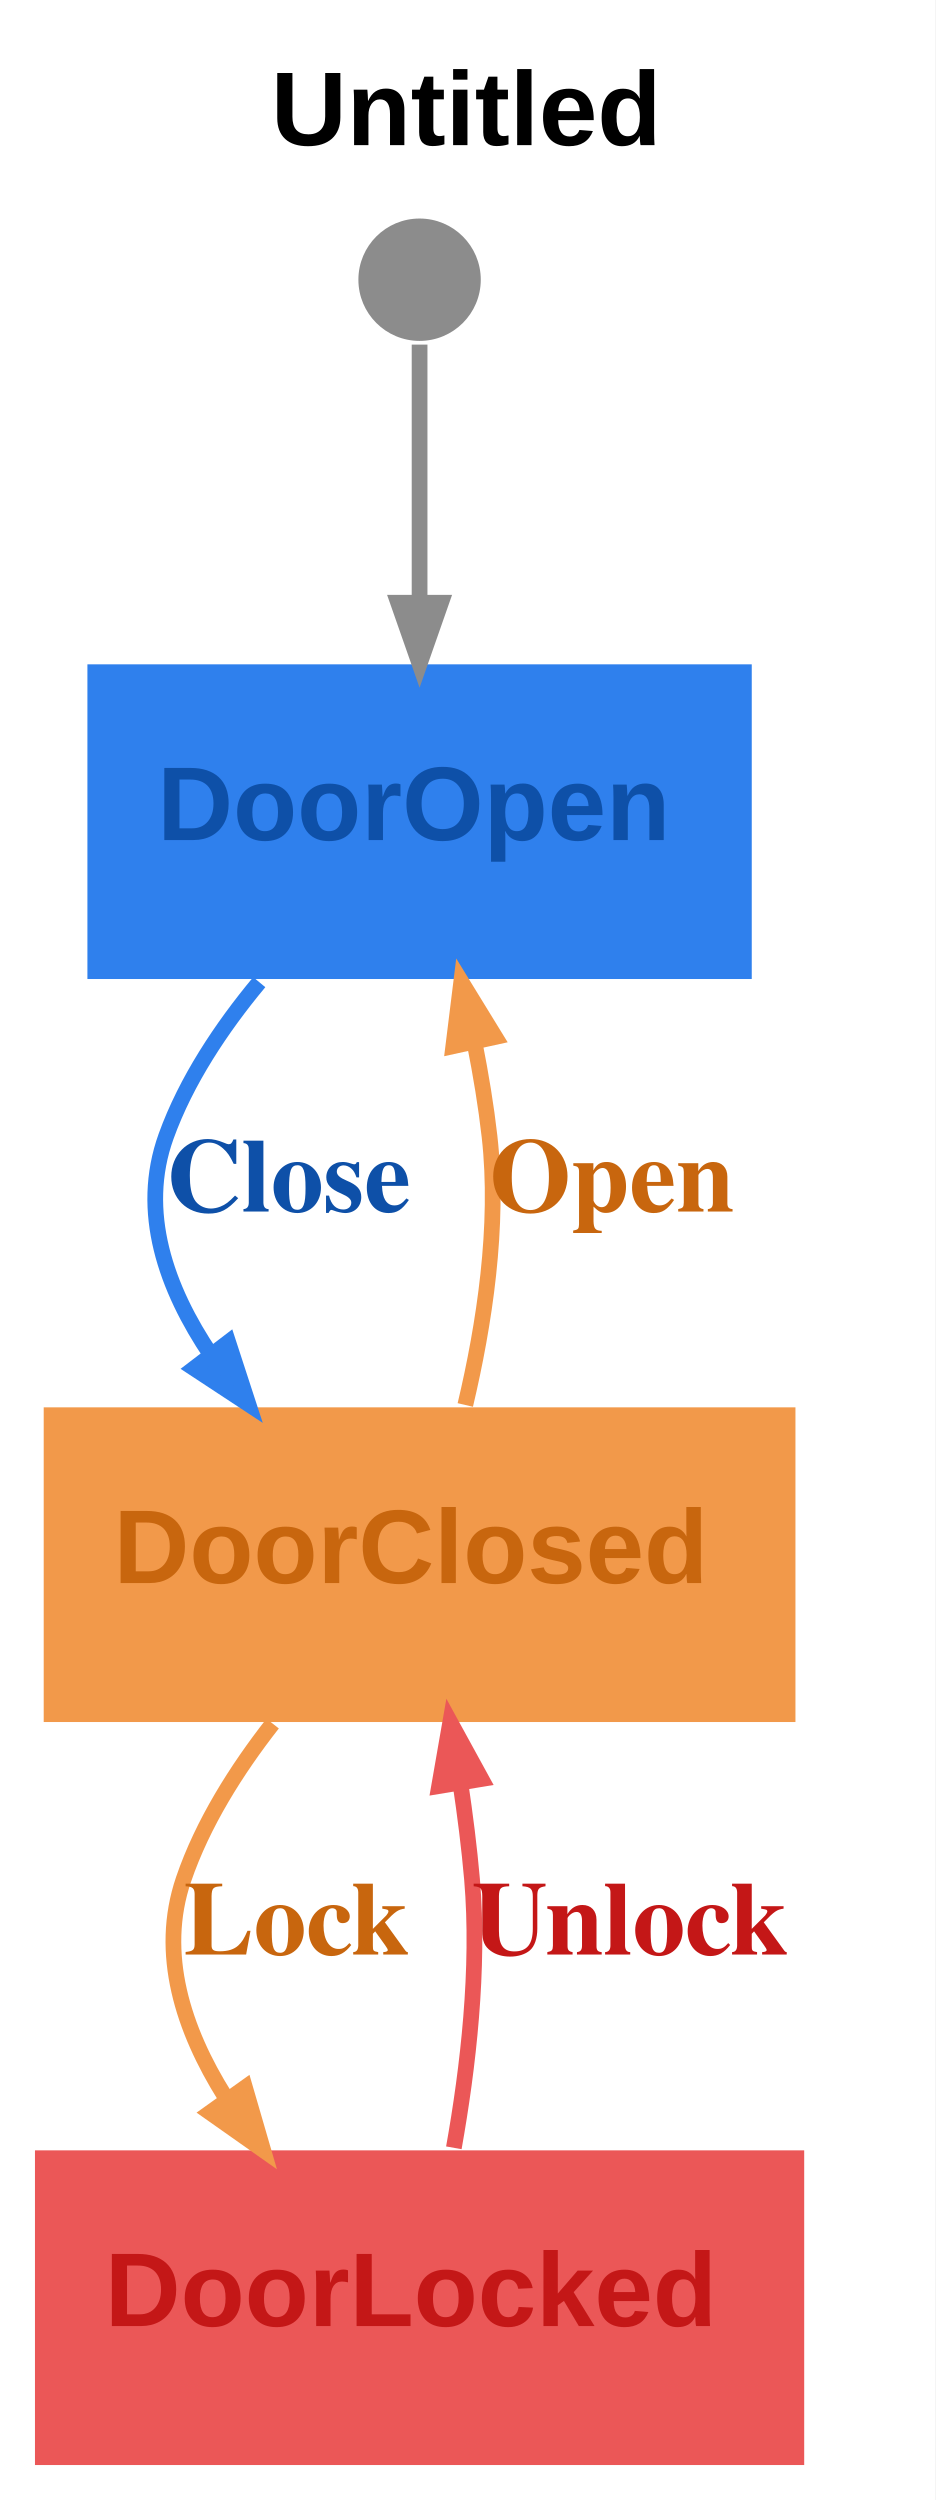
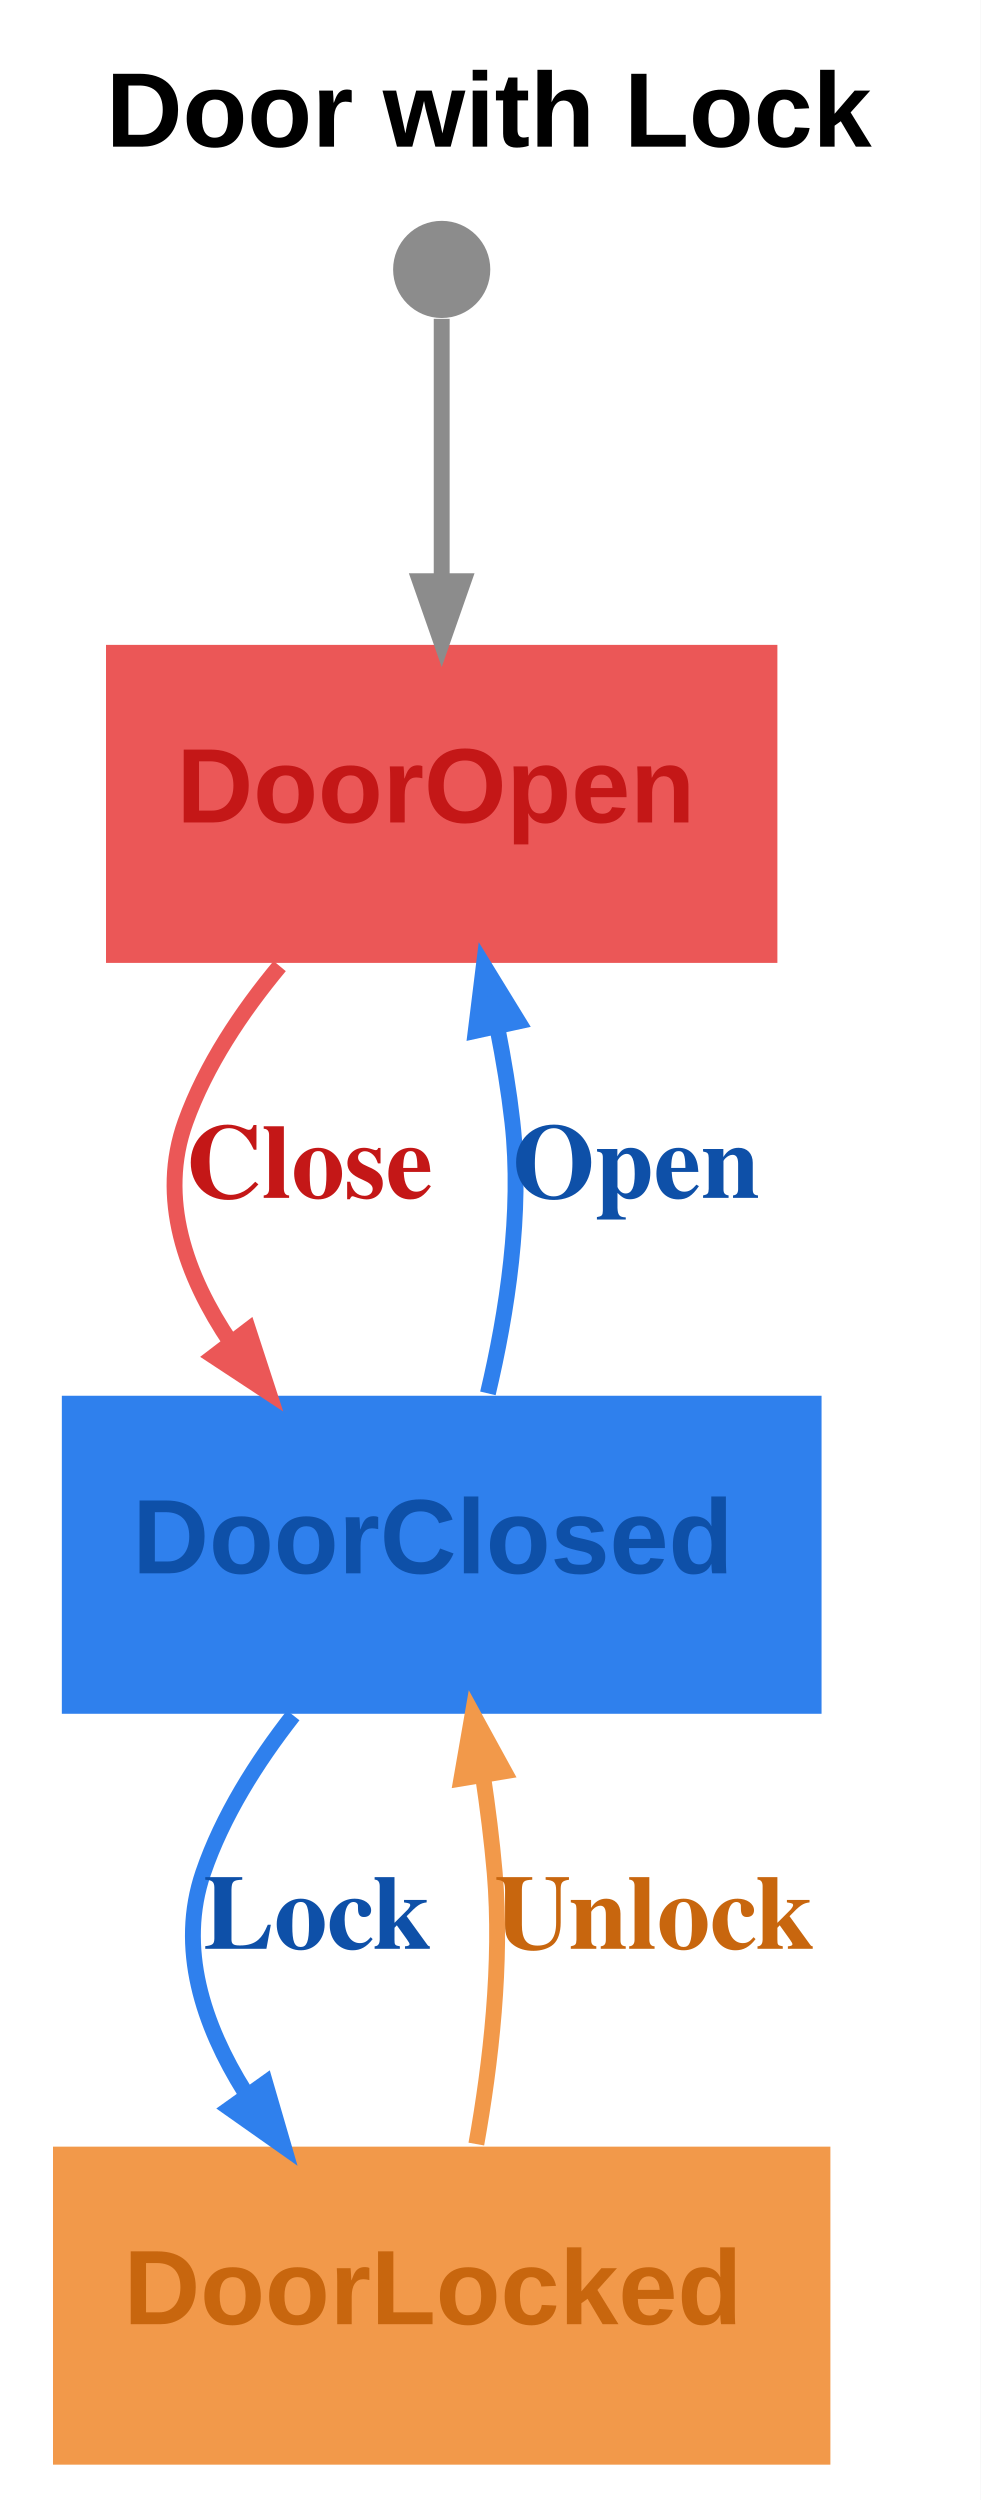
- <svg xmlns="http://www.w3.org/2000/svg" width="107pt" height="286pt" viewBox="0.00 0.00 107.00 286.00">
-   <g id="graph0" class="graph" transform="scale(1 1) rotate(0) translate(4 282)">
-     <polygon fill="white" stroke="transparent" points="-4,4 -4,-282 103,-282 103,4 -4,4" />
-     <text text-anchor="start" x="27" y="-265.4" font-family="Arial" font-weight="bold" font-size="12.00">Untitled</text>
+ <svg xmlns="http://www.w3.org/2000/svg" width="111pt" height="283pt" viewBox="0.00 0.00 111.00 283.00">
+   <g id="graph0" class="graph" transform="scale(1 1) rotate(0) translate(4 279)">
+     <polygon fill="white" stroke="transparent" points="-4,4 -4,-279 107,-279 107,4 -4,4" />
+     <text text-anchor="start" x="8" y="-262.4" font-family="Arial" font-weight="bold" font-size="12.00">Door with Lock</text>
    <g id="node1" class="node">
-       <polygon fill="#2f80ed" stroke="black" stroke-width="0" points="82,-206 6,-206 6,-170 82,-170 82,-206" />
-       <text text-anchor="start" x="14" y="-185.9" font-family="Arial" font-weight="bold" font-size="12.00" fill="#0e50a8">DoorOpen</text>
+       <polygon fill="#eb5757" stroke="black" stroke-width="0" points="84,-206 8,-206 8,-170 84,-170 84,-206" />
+       <text text-anchor="start" x="16" y="-185.9" font-family="Arial" font-weight="bold" font-size="12.00" fill="#c41717">DoorOpen</text>
    </g>
    <g id="node3" class="node">
-       <polygon fill="#f2994a" stroke="black" stroke-width="0" points="87,-121 1,-121 1,-85 87,-85 87,-121" />
-       <text text-anchor="start" x="9" y="-100.9" font-family="Arial" font-weight="bold" font-size="12.00" fill="#c8660e">DoorClosed</text>
+       <polygon fill="#2f80ed" stroke="black" stroke-width="0" points="89,-121 3,-121 3,-85 89,-85 89,-121" />
+       <text text-anchor="start" x="11" y="-100.9" font-family="Arial" font-weight="bold" font-size="12.00" fill="#0e50a8">DoorClosed</text>
    </g>
    <g id="edge2" class="edge">
-       <path fill="none" stroke="#2f80ed" stroke-width="1.8" d="M25.66,-169.64C21.33,-164.43 17.3,-158.38 15,-152 11.9,-143.39 14.98,-134.63 20.14,-126.99" />
-       <polygon fill="#2f80ed" stroke="#2f80ed" stroke-width="1.8" points="22.11,-128.44 24.41,-121.38 18.21,-125.46 22.11,-128.44" />
-       <text text-anchor="start" x="15" y="-143.4" font-family="Times,serif" font-weight="bold" font-size="12.00" fill="#0e50a8">Close</text>
+       <path fill="none" stroke="#eb5757" stroke-width="1.8" d="M27.66,-169.64C23.33,-164.43 19.3,-158.38 17,-152 13.9,-143.39 16.98,-134.63 22.14,-126.99" />
+       <polygon fill="#eb5757" stroke="#eb5757" stroke-width="1.8" points="24.11,-128.44 26.41,-121.38 20.21,-125.46 24.11,-128.44" />
+       <text text-anchor="start" x="17" y="-143.4" font-family="Times,serif" font-weight="bold" font-size="12.00" fill="#c41717">Close</text>
    </g>
    <g id="node2" class="node">
-       <ellipse fill="#8c8c8c" stroke="black" stroke-width="0" cx="44" cy="-250" rx="7" ry="7" />
+       <ellipse fill="#8c8c8c" stroke="black" stroke-width="0" cx="46" cy="-248.5" rx="5.5" ry="5.5" />
    </g>
    <g id="edge1" class="edge">
-       <path fill="none" stroke="#8c8c8c" stroke-width="1.8" d="M44,-242.58C44,-235.55 44,-223.87 44,-213.2" />
-       <polygon fill="#8c8c8c" stroke="#8c8c8c" stroke-width="1.8" points="46.45,-213.05 44,-206.05 41.55,-213.05 46.45,-213.05" />
+       <path fill="none" stroke="#8c8c8c" stroke-width="1.8" d="M46,-242.91C46,-236.5 46,-224.41 46,-213.3" />
+       <polygon fill="#8c8c8c" stroke="#8c8c8c" stroke-width="1.8" points="48.45,-213.21 46,-206.21 43.55,-213.21 48.45,-213.21" />
+     </g>
+     <g id="edge4" class="edge">
+       <path fill="none" stroke="#2f80ed" stroke-width="1.8" d="M51.23,-121.27C53.39,-130.38 55.16,-141.76 54,-152 53.61,-155.46 53.01,-159.07 52.31,-162.61" />
+       <polygon fill="#2f80ed" stroke="#2f80ed" stroke-width="1.8" points="49.86,-162.32 50.77,-169.69 54.65,-163.37 49.86,-162.32" />
+       <text text-anchor="start" x="54" y="-143.4" font-family="Times,serif" font-weight="bold" font-size="12.00" fill="#0e50a8">Open</text>
+     </g>
+     <g id="node4" class="node">
+       <polygon fill="#f2994a" stroke="black" stroke-width="0" points="90,-36 2,-36 2,0 90,0 90,-36" />
+       <text text-anchor="start" x="10" y="-15.9" font-family="Arial" font-weight="bold" font-size="12.00" fill="#c8660e">DoorLocked</text>
    </g>
    <g id="edge3" class="edge">
-       <path fill="none" stroke="#f2994a" stroke-width="1.8" d="M49.23,-121.27C51.39,-130.38 53.16,-141.76 52,-152 51.61,-155.46 51.01,-159.07 50.31,-162.61" />
-       <polygon fill="#f2994a" stroke="#f2994a" stroke-width="1.8" points="47.86,-162.32 48.77,-169.69 52.65,-163.37 47.86,-162.32" />
-       <text text-anchor="start" x="52" y="-143.4" font-family="Times,serif" font-weight="bold" font-size="12.00" fill="#c8660e">Open</text>
-     </g>
-     <g id="node4" class="node">
-       <polygon fill="#eb5757" stroke="black" stroke-width="0" points="88,-36 0,-36 0,0 88,0 88,-36" />
-       <text text-anchor="start" x="8" y="-15.9" font-family="Arial" font-weight="bold" font-size="12.00" fill="#c41717">DoorLocked</text>
-     </g>
-     <g id="edge4" class="edge">
-       <path fill="none" stroke="#f2994a" stroke-width="1.8" d="M27.19,-84.82C23.05,-79.53 19.18,-73.39 17,-67 14.11,-58.52 16.95,-49.81 21.73,-42.18" />
-       <polygon fill="#f2994a" stroke="#f2994a" stroke-width="1.8" points="24.03,-43.17 26.1,-36.05 20.04,-40.32 24.03,-43.17" />
-       <text text-anchor="start" x="17" y="-58.4" font-family="Times,serif" font-weight="bold" font-size="12.00" fill="#c8660e">Lock</text>
+       <path fill="none" stroke="#2f80ed" stroke-width="1.8" d="M29.19,-84.82C25.05,-79.53 21.18,-73.39 19,-67 16.11,-58.52 18.95,-49.81 23.73,-42.18" />
+       <polygon fill="#2f80ed" stroke="#2f80ed" stroke-width="1.8" points="26.03,-43.17 28.1,-36.05 22.04,-40.32 26.03,-43.17" />
+       <text text-anchor="start" x="19" y="-58.4" font-family="Times,serif" font-weight="bold" font-size="12.00" fill="#0e50a8">Lock</text>
    </g>
    <g id="edge5" class="edge">
-       <path fill="none" stroke="#eb5757" stroke-width="1.8" d="M47.92,-36.29C49.55,-45.41 50.87,-56.79 50,-67 49.69,-70.59 49.21,-74.37 48.66,-78.06" />
-       <polygon fill="#eb5757" stroke="#eb5757" stroke-width="1.8" points="46.24,-77.68 47.51,-84.98 51.07,-78.48 46.24,-77.68" />
-       <text text-anchor="start" x="50" y="-58.4" font-family="Times,serif" font-weight="bold" font-size="12.00" fill="#c41717">Unlock</text>
+       <path fill="none" stroke="#f2994a" stroke-width="1.8" d="M49.92,-36.29C51.55,-45.41 52.87,-56.79 52,-67 51.69,-70.59 51.21,-74.37 50.66,-78.06" />
+       <polygon fill="#f2994a" stroke="#f2994a" stroke-width="1.8" points="48.24,-77.68 49.51,-84.98 53.07,-78.48 48.24,-77.68" />
+       <text text-anchor="start" x="52" y="-58.4" font-family="Times,serif" font-weight="bold" font-size="12.00" fill="#c8660e">Unlock</text>
    </g>
  </g>
</svg>
